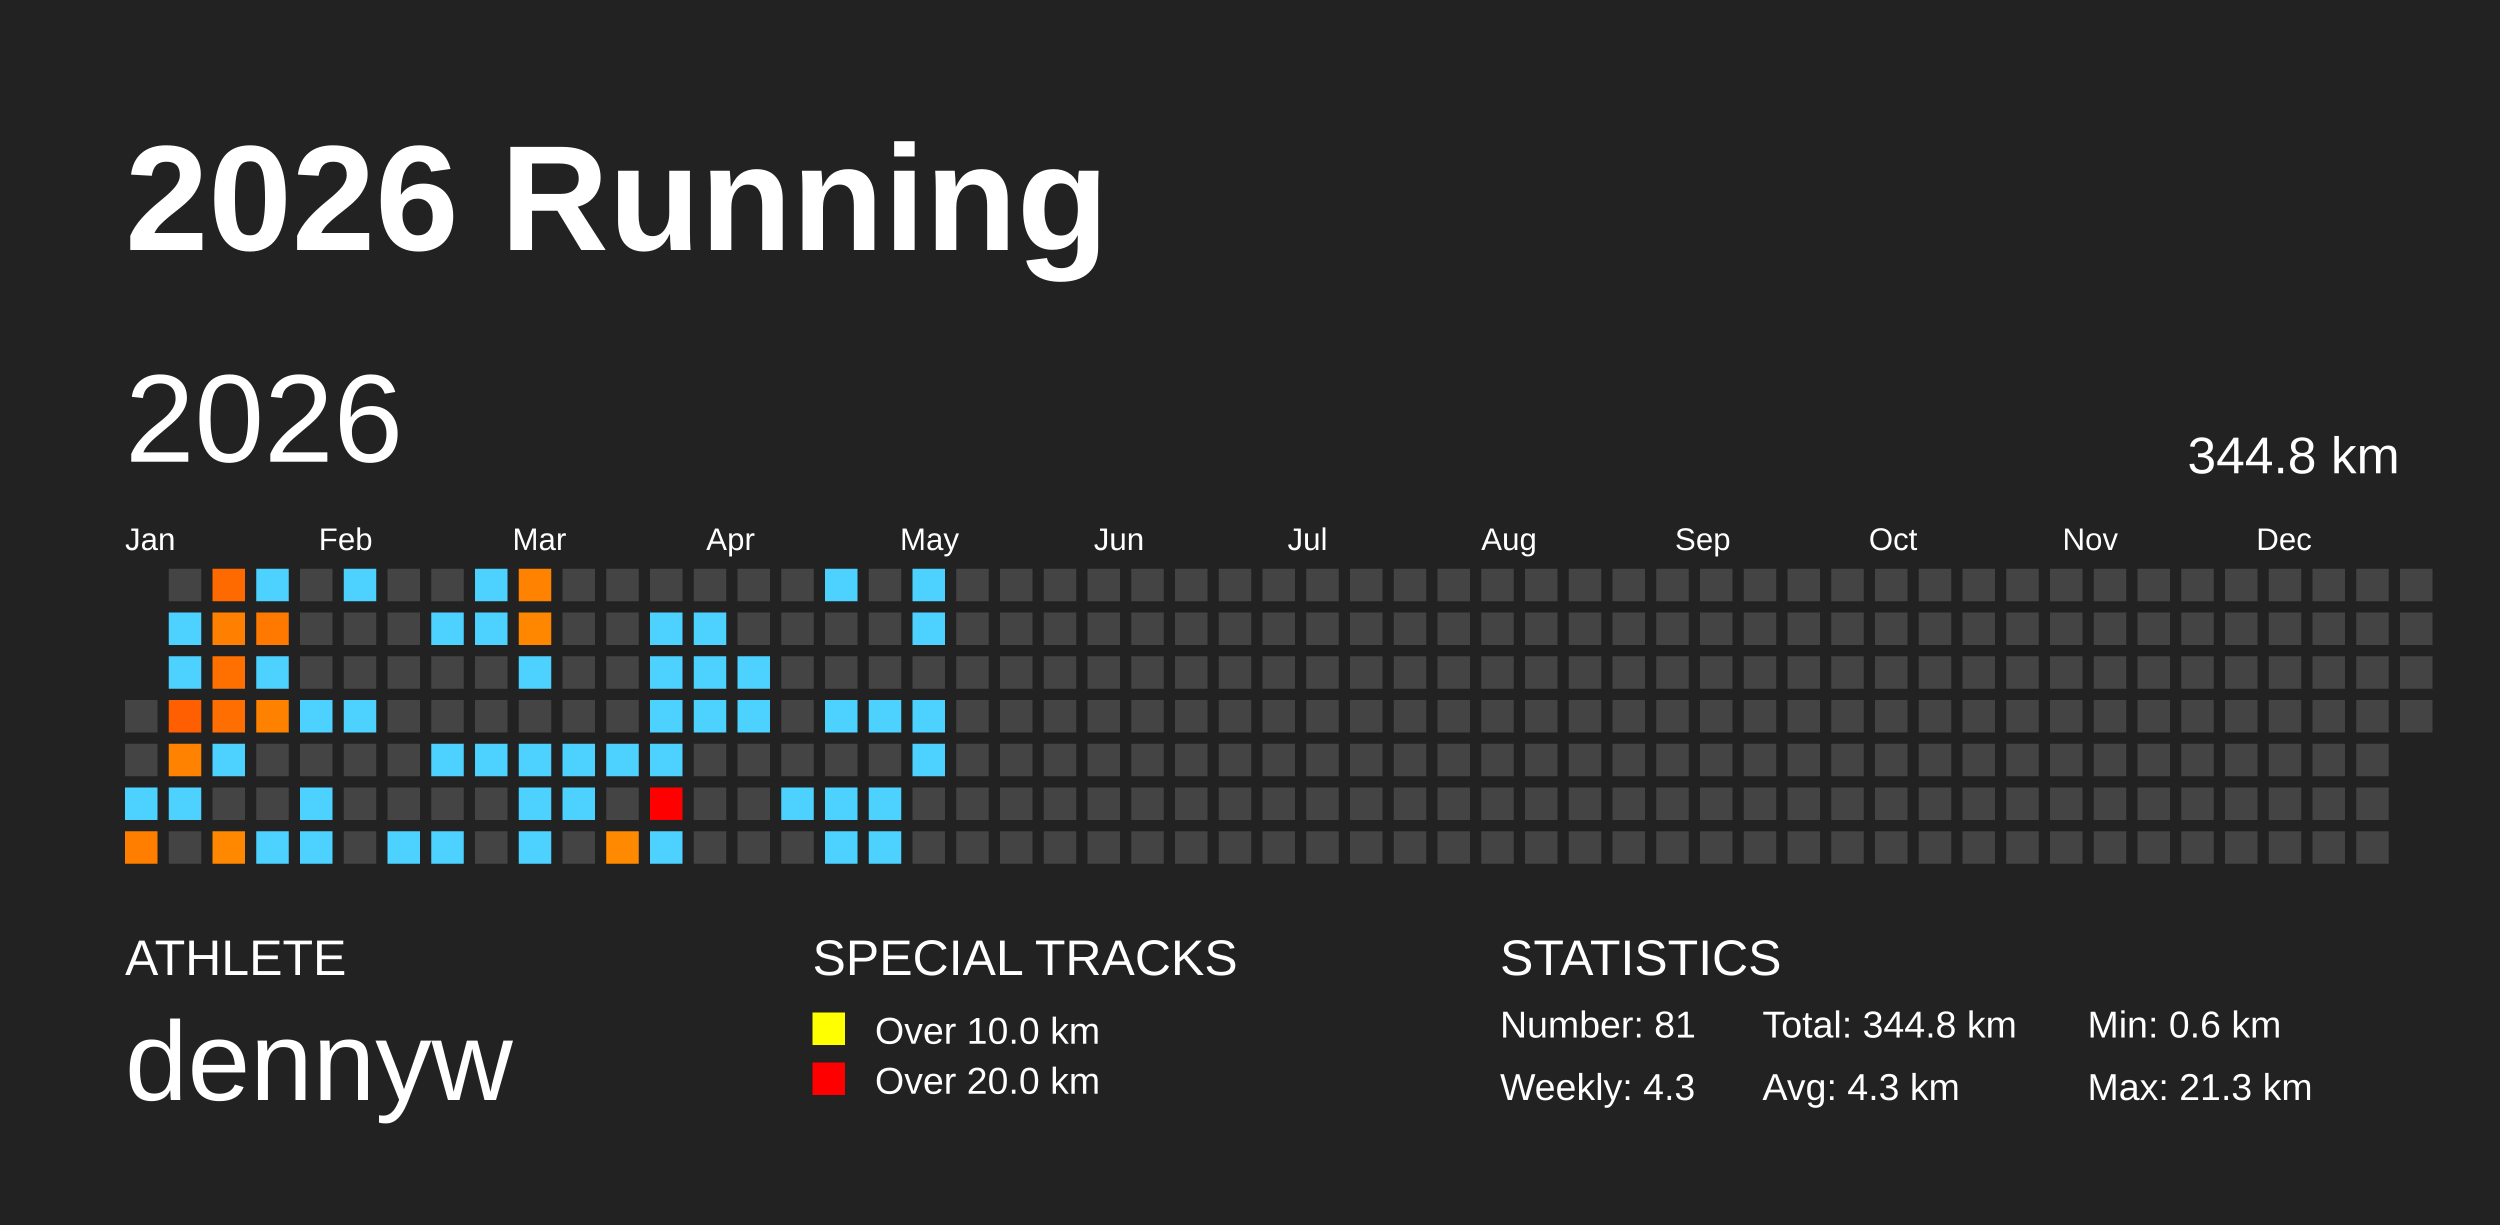
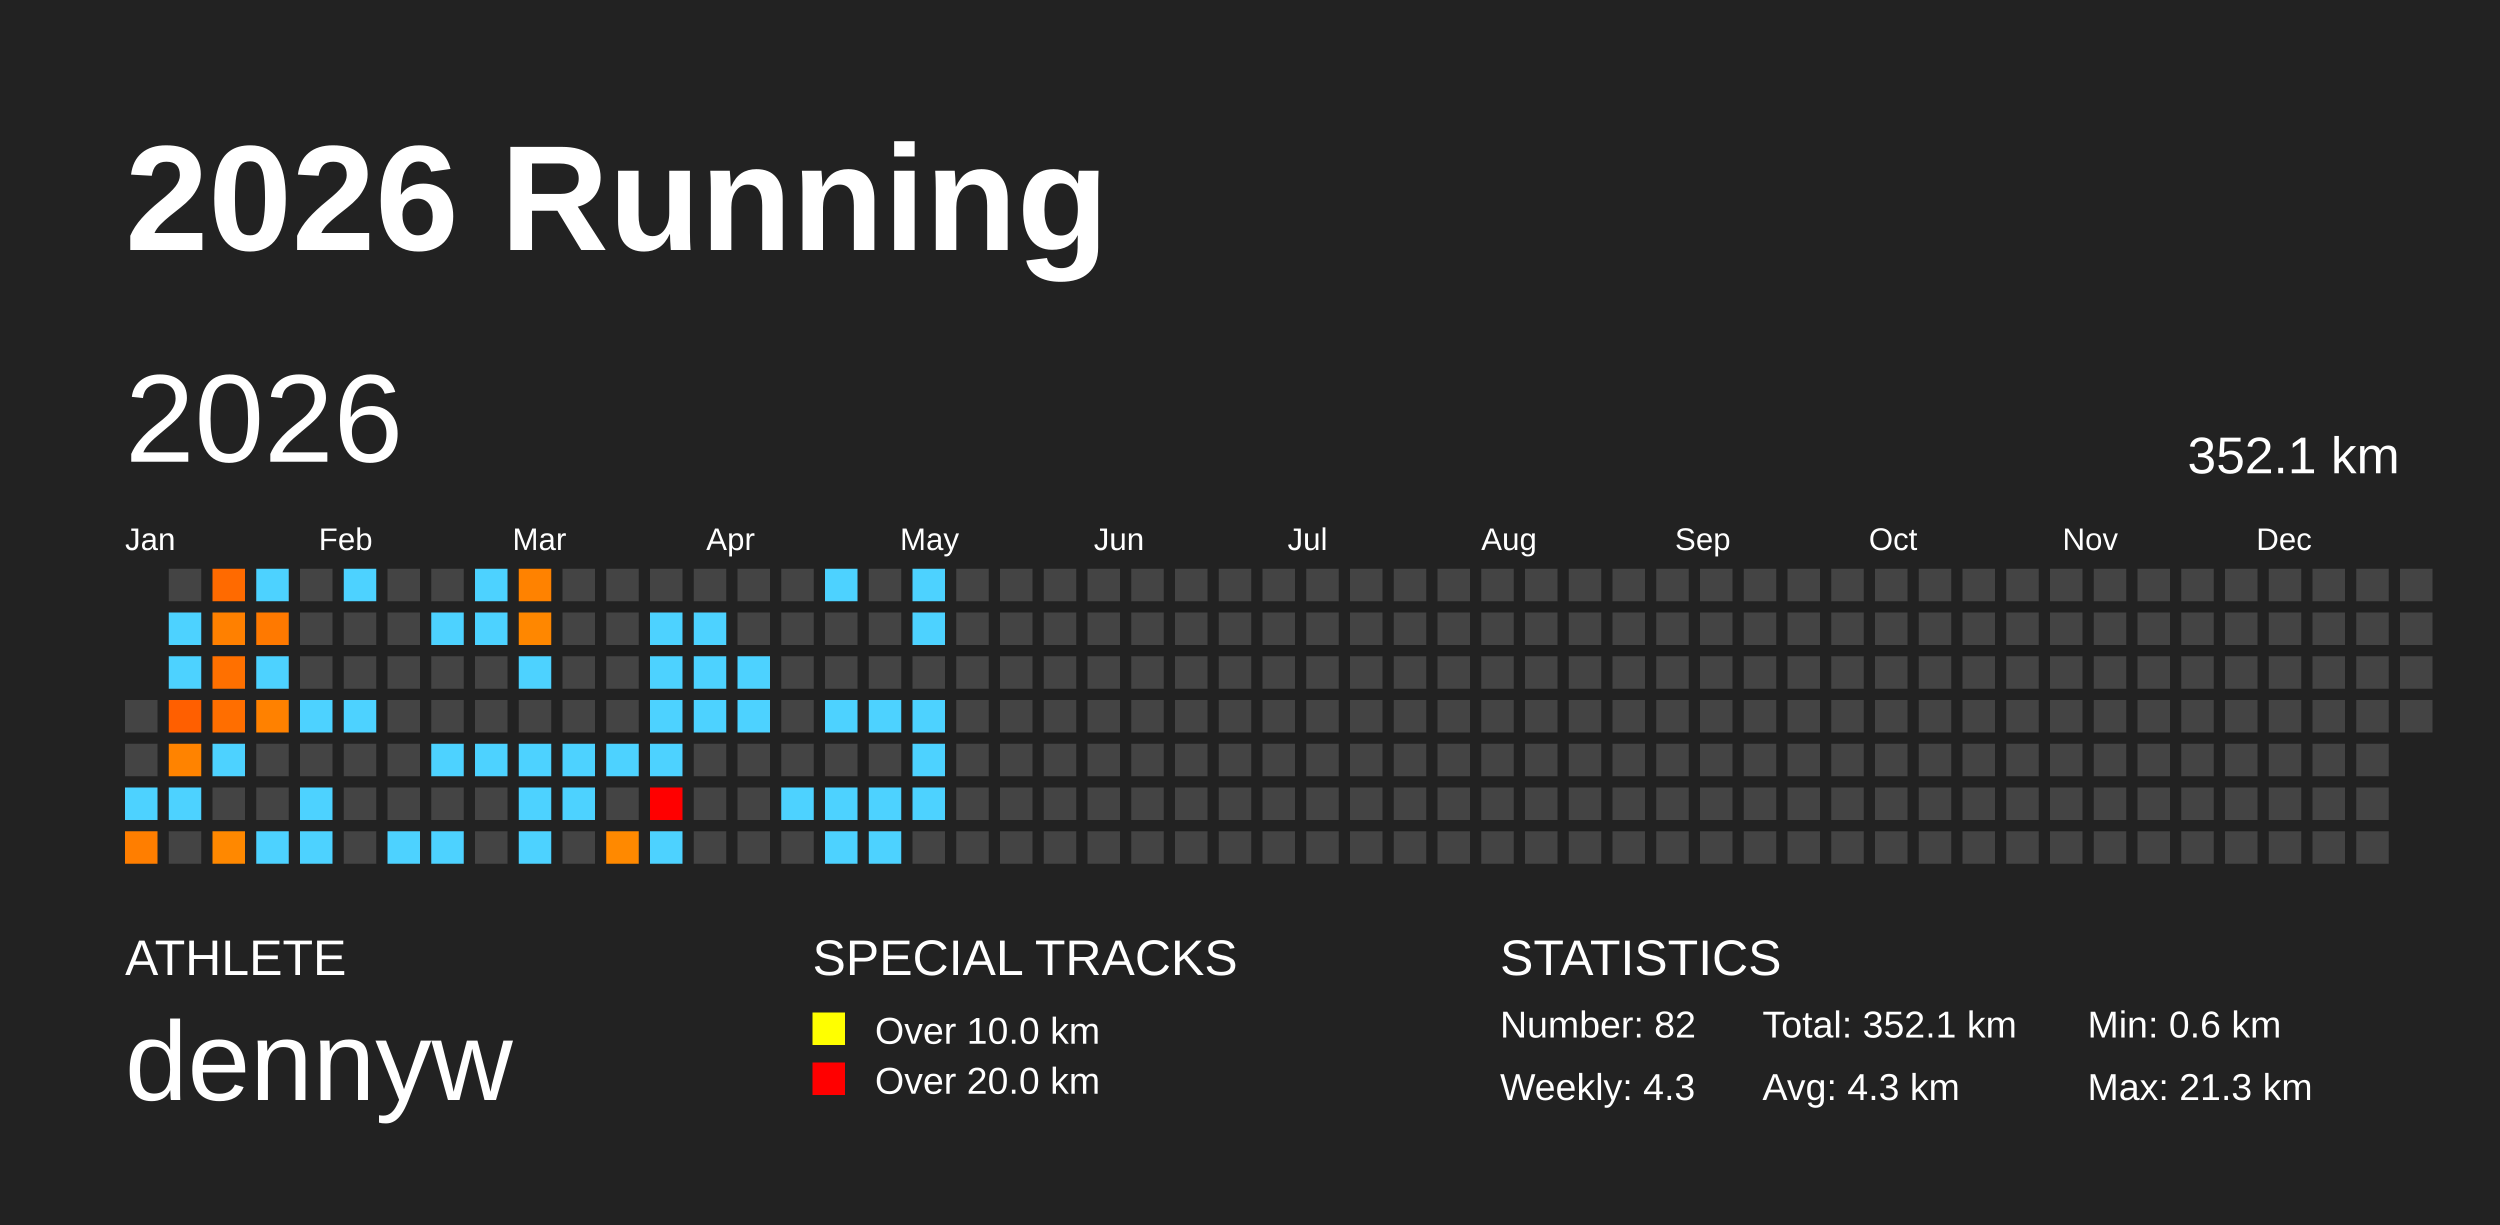
<svg xmlns="http://www.w3.org/2000/svg" baseProfile="full" height="98mm" version="1.1" viewBox="0,0,200,98" width="200mm">
  <defs />
  <rect fill="#222222" height="98" width="200" x="0" y="0" />
  <text fill="#FFFFFF" style="font-size:12px; font-family:Arial; font-weight:bold;" x="10" y="20">2026 Running</text>
  <text fill="#FFFFFF" style="font-size:4px; font-family:Arial" x="10" y="78">ATHLETE</text>
  <text fill="#FFFFFF" style="font-size:9px; font-family:Arial" x="10" y="88">dennyw</text>
  <text fill="#FFFFFF" style="font-size:4px; font-family:Arial" x="65" y="78">SPECIAL TRACKS</text>
  <rect fill="yellow" height="2.6" width="2.6" x="65" y="81" />
  <text fill="#FFFFFF" style="font-size:3px; font-family:Arial" x="70" y="83.5">Over 10.0 km</text>
  <rect fill="red" height="2.6" width="2.6" x="65" y="85" />
  <text fill="#FFFFFF" style="font-size:3px; font-family:Arial" x="70" y="87.5">Over 20.0 km</text>
  <text fill="#FFFFFF" style="font-size:4px; font-family:Arial" x="120" y="78">STATISTICS</text>
-   <text fill="#FFFFFF" style="font-size:3px; font-family:Arial" x="120" y="83">Number: 81</text>
+   <text fill="#FFFFFF" style="font-size:3px; font-family:Arial" x="120" y="83">Number: 82</text>
  <text fill="#FFFFFF" style="font-size:3px; font-family:Arial" x="120" y="88">Weekly: 4.3</text>
-   <text fill="#FFFFFF" style="font-size:3px; font-family:Arial" x="141" y="83">Total: 344.8 km</text>
+   <text fill="#FFFFFF" style="font-size:3px; font-family:Arial" x="141" y="83">Total: 352.1 km</text>
  <text fill="#FFFFFF" style="font-size:3px; font-family:Arial" x="141" y="88">Avg: 4.3 km</text>
  <text fill="#FFFFFF" style="font-size:3px; font-family:Arial" x="167" y="83">Min: 0.6 km</text>
  <text fill="#FFFFFF" style="font-size:3px; font-family:Arial" x="167" y="88">Max: 21.3 km</text>
  <text dominant-baseline="hanging" fill="#FFFFFF" style="font-size:10.0px; font-family:Arial;" x="10" y="30">2026</text>
-   <text dominant-baseline="hanging" fill="#FFFFFF" style="font-size:4.125px; font-family:Arial;" x="175" y="35">344.8 km</text>
+   <text dominant-baseline="hanging" fill="#FFFFFF" style="font-size:4.125px; font-family:Arial;" x="175" y="35">352.1 km</text>
  <text fill="#FFFFFF" style="font-size:2.5px; font-family:Arial" x="10.0" y="44">Jan</text>
  <text fill="#FFFFFF" style="font-size:2.5px; font-family:Arial" x="25.5" y="44">Feb</text>
  <text fill="#FFFFFF" style="font-size:2.5px; font-family:Arial" x="41.0" y="44">Mar</text>
  <text fill="#FFFFFF" style="font-size:2.5px; font-family:Arial" x="56.5" y="44">Apr</text>
  <text fill="#FFFFFF" style="font-size:2.5px; font-family:Arial" x="72.0" y="44">May</text>
  <text fill="#FFFFFF" style="font-size:2.5px; font-family:Arial" x="87.5" y="44">Jun</text>
  <text fill="#FFFFFF" style="font-size:2.5px; font-family:Arial" x="103.0" y="44">Jul</text>
  <text fill="#FFFFFF" style="font-size:2.5px; font-family:Arial" x="118.5" y="44">Aug</text>
  <text fill="#FFFFFF" style="font-size:2.5px; font-family:Arial" x="134.0" y="44">Sep</text>
  <text fill="#FFFFFF" style="font-size:2.5px; font-family:Arial" x="149.5" y="44">Oct</text>
  <text fill="#FFFFFF" style="font-size:2.5px; font-family:Arial" x="165.0" y="44">Nov</text>
  <text fill="#FFFFFF" style="font-size:2.5px; font-family:Arial" x="180.5" y="44">Dec</text>
  <rect fill="#444444" height="2.6" width="2.6" x="10.0" y="56.0" />
  <rect fill="#444444" height="2.6" width="2.6" x="10.0" y="59.5" />
  <rect fill="#4dd2ff" height="2.6" width="2.6" x="10.0" y="63.0" />
  <rect fill="#ff7e00" height="2.6" width="2.6" x="10.0" y="66.5" />
  <rect fill="#444444" height="2.6" width="2.6" x="13.5" y="45.5" />
  <rect fill="#4dd2ff" height="2.6" width="2.6" x="13.5" y="49.0" />
  <rect fill="#4dd2ff" height="2.6" width="2.6" x="13.5" y="52.5" />
  <rect fill="#ff5f00" height="2.6" width="2.6" x="13.5" y="56.0" />
  <rect fill="#ff8300" height="2.6" width="2.6" x="13.5" y="59.5" />
  <rect fill="#4dd2ff" height="2.6" width="2.6" x="13.5" y="63.0" />
  <rect fill="#444444" height="2.6" width="2.6" x="13.5" y="66.5" />
  <rect fill="#ff6a00" height="2.6" width="2.6" x="17.0" y="45.5" />
  <rect fill="#ff8000" height="2.6" width="2.6" x="17.0" y="49.0" />
  <rect fill="#ff7000" height="2.6" width="2.6" x="17.0" y="52.5" />
  <rect fill="#ff6e00" height="2.6" width="2.6" x="17.0" y="56.0" />
  <rect fill="#4dd2ff" height="2.6" width="2.6" x="17.0" y="59.5" />
  <rect fill="#444444" height="2.6" width="2.6" x="17.0" y="63.0" />
  <rect fill="#ff8800" height="2.6" width="2.6" x="17.0" y="66.5" />
  <rect fill="#4dd2ff" height="2.6" width="2.6" x="20.5" y="45.5" />
  <rect fill="#ff7900" height="2.6" width="2.6" x="20.5" y="49.0" />
  <rect fill="#4dd2ff" height="2.6" width="2.6" x="20.5" y="52.5" />
  <rect fill="#ff8100" height="2.6" width="2.6" x="20.5" y="56.0" />
  <rect fill="#444444" height="2.6" width="2.6" x="20.5" y="59.5" />
  <rect fill="#444444" height="2.6" width="2.6" x="20.5" y="63.0" />
  <rect fill="#4dd2ff" height="2.6" width="2.6" x="20.5" y="66.5" />
  <rect fill="#444444" height="2.6" width="2.6" x="24.0" y="45.5" />
  <rect fill="#444444" height="2.6" width="2.6" x="24.0" y="49.0" />
  <rect fill="#444444" height="2.6" width="2.6" x="24.0" y="52.5" />
  <rect fill="#4dd2ff" height="2.6" width="2.6" x="24.0" y="56.0" />
  <rect fill="#444444" height="2.6" width="2.6" x="24.0" y="59.5" />
  <rect fill="#4dd2ff" height="2.6" width="2.6" x="24.0" y="63.0" />
  <rect fill="#4dd2ff" height="2.6" width="2.6" x="24.0" y="66.5" />
  <rect fill="#4dd2ff" height="2.6" width="2.6" x="27.5" y="45.5" />
  <rect fill="#444444" height="2.6" width="2.6" x="27.5" y="49.0" />
  <rect fill="#444444" height="2.6" width="2.6" x="27.5" y="52.5" />
  <rect fill="#4dd2ff" height="2.6" width="2.6" x="27.5" y="56.0" />
  <rect fill="#444444" height="2.6" width="2.6" x="27.5" y="59.5" />
  <rect fill="#444444" height="2.6" width="2.6" x="27.5" y="63.0" />
  <rect fill="#444444" height="2.6" width="2.6" x="27.5" y="66.5" />
  <rect fill="#444444" height="2.6" width="2.6" x="31.0" y="45.5" />
  <rect fill="#444444" height="2.6" width="2.6" x="31.0" y="49.0" />
  <rect fill="#444444" height="2.6" width="2.6" x="31.0" y="52.5" />
  <rect fill="#444444" height="2.6" width="2.6" x="31.0" y="56.0" />
  <rect fill="#444444" height="2.6" width="2.6" x="31.0" y="59.5" />
  <rect fill="#444444" height="2.6" width="2.6" x="31.0" y="63.0" />
  <rect fill="#4dd2ff" height="2.6" width="2.6" x="31.0" y="66.5" />
  <rect fill="#444444" height="2.6" width="2.6" x="34.5" y="45.5" />
  <rect fill="#4dd2ff" height="2.6" width="2.6" x="34.5" y="49.0" />
  <rect fill="#444444" height="2.6" width="2.6" x="34.5" y="52.5" />
  <rect fill="#444444" height="2.6" width="2.6" x="34.5" y="56.0" />
  <rect fill="#4dd2ff" height="2.6" width="2.6" x="34.5" y="59.5" />
  <rect fill="#444444" height="2.6" width="2.6" x="34.5" y="63.0" />
  <rect fill="#4dd2ff" height="2.6" width="2.6" x="34.5" y="66.5" />
  <rect fill="#4dd2ff" height="2.6" width="2.6" x="38.0" y="45.5" />
  <rect fill="#4dd2ff" height="2.6" width="2.6" x="38.0" y="49.0" />
  <rect fill="#444444" height="2.6" width="2.6" x="38.0" y="52.5" />
  <rect fill="#444444" height="2.6" width="2.6" x="38.0" y="56.0" />
  <rect fill="#4dd2ff" height="2.6" width="2.6" x="38.0" y="59.5" />
  <rect fill="#444444" height="2.6" width="2.6" x="38.0" y="63.0" />
  <rect fill="#444444" height="2.6" width="2.6" x="38.0" y="66.5" />
  <rect fill="#ff8200" height="2.6" width="2.6" x="41.5" y="45.5" />
  <rect fill="#ff8700" height="2.6" width="2.6" x="41.5" y="49.0" />
  <rect fill="#4dd2ff" height="2.6" width="2.6" x="41.5" y="52.5" />
  <rect fill="#444444" height="2.6" width="2.6" x="41.5" y="56.0" />
  <rect fill="#4dd2ff" height="2.6" width="2.6" x="41.5" y="59.5" />
  <rect fill="#4dd2ff" height="2.6" width="2.6" x="41.5" y="63.0" />
  <rect fill="#4dd2ff" height="2.6" width="2.6" x="41.5" y="66.5" />
  <rect fill="#444444" height="2.6" width="2.6" x="45.0" y="45.5" />
  <rect fill="#444444" height="2.6" width="2.6" x="45.0" y="49.0" />
  <rect fill="#444444" height="2.6" width="2.6" x="45.0" y="52.5" />
  <rect fill="#444444" height="2.6" width="2.6" x="45.0" y="56.0" />
  <rect fill="#4dd2ff" height="2.6" width="2.6" x="45.0" y="59.5" />
  <rect fill="#4dd2ff" height="2.6" width="2.6" x="45.0" y="63.0" />
  <rect fill="#444444" height="2.6" width="2.6" x="45.0" y="66.5" />
  <rect fill="#444444" height="2.6" width="2.6" x="48.5" y="45.5" />
  <rect fill="#444444" height="2.6" width="2.6" x="48.5" y="49.0" />
  <rect fill="#444444" height="2.6" width="2.6" x="48.5" y="52.5" />
  <rect fill="#444444" height="2.6" width="2.6" x="48.5" y="56.0" />
  <rect fill="#4dd2ff" height="2.6" width="2.6" x="48.5" y="59.5" />
  <rect fill="#444444" height="2.6" width="2.6" x="48.5" y="63.0" />
  <rect fill="#ff8900" height="2.6" width="2.6" x="48.5" y="66.5" />
  <rect fill="#444444" height="2.6" width="2.6" x="52.0" y="45.5" />
  <rect fill="#4dd2ff" height="2.6" width="2.6" x="52.0" y="49.0" />
  <rect fill="#4dd2ff" height="2.6" width="2.6" x="52.0" y="52.5" />
  <rect fill="#4dd2ff" height="2.6" width="2.6" x="52.0" y="56.0" />
  <rect fill="#4dd2ff" height="2.6" width="2.6" x="52.0" y="59.5" />
  <rect fill="red" height="2.6" width="2.6" x="52.0" y="63.0" />
  <rect fill="#4dd2ff" height="2.6" width="2.6" x="52.0" y="66.5" />
  <rect fill="#444444" height="2.6" width="2.6" x="55.5" y="45.5" />
  <rect fill="#4dd2ff" height="2.6" width="2.6" x="55.5" y="49.0" />
  <rect fill="#4dd2ff" height="2.6" width="2.6" x="55.5" y="52.5" />
  <rect fill="#4dd2ff" height="2.6" width="2.6" x="55.5" y="56.0" />
  <rect fill="#444444" height="2.6" width="2.6" x="55.5" y="59.5" />
  <rect fill="#444444" height="2.6" width="2.6" x="55.5" y="63.0" />
  <rect fill="#444444" height="2.6" width="2.6" x="55.5" y="66.5" />
  <rect fill="#444444" height="2.6" width="2.6" x="59.0" y="45.5" />
  <rect fill="#444444" height="2.6" width="2.6" x="59.0" y="49.0" />
  <rect fill="#4dd2ff" height="2.6" width="2.6" x="59.0" y="52.5" />
  <rect fill="#4dd2ff" height="2.6" width="2.6" x="59.0" y="56.0" />
  <rect fill="#444444" height="2.6" width="2.6" x="59.0" y="59.5" />
  <rect fill="#444444" height="2.6" width="2.6" x="59.0" y="63.0" />
  <rect fill="#444444" height="2.6" width="2.6" x="59.0" y="66.5" />
  <rect fill="#444444" height="2.6" width="2.6" x="62.5" y="45.5" />
  <rect fill="#444444" height="2.6" width="2.6" x="62.5" y="49.0" />
  <rect fill="#444444" height="2.6" width="2.6" x="62.5" y="52.5" />
  <rect fill="#444444" height="2.6" width="2.6" x="62.5" y="56.0" />
  <rect fill="#444444" height="2.6" width="2.6" x="62.5" y="59.5" />
  <rect fill="#4dd2ff" height="2.6" width="2.6" x="62.5" y="63.0" />
  <rect fill="#444444" height="2.6" width="2.6" x="62.5" y="66.5" />
  <rect fill="#4dd2ff" height="2.6" width="2.6" x="66.0" y="45.5" />
  <rect fill="#444444" height="2.6" width="2.6" x="66.0" y="49.0" />
  <rect fill="#444444" height="2.6" width="2.6" x="66.0" y="52.5" />
  <rect fill="#4dd2ff" height="2.6" width="2.6" x="66.0" y="56.0" />
  <rect fill="#444444" height="2.6" width="2.6" x="66.0" y="59.5" />
  <rect fill="#4dd2ff" height="2.6" width="2.6" x="66.0" y="63.0" />
  <rect fill="#4dd2ff" height="2.6" width="2.6" x="66.0" y="66.5" />
  <rect fill="#444444" height="2.6" width="2.6" x="69.5" y="45.5" />
  <rect fill="#444444" height="2.6" width="2.6" x="69.5" y="49.0" />
  <rect fill="#444444" height="2.6" width="2.6" x="69.5" y="52.5" />
  <rect fill="#4dd2ff" height="2.6" width="2.6" x="69.5" y="56.0" />
  <rect fill="#444444" height="2.6" width="2.6" x="69.5" y="59.5" />
  <rect fill="#4dd2ff" height="2.6" width="2.6" x="69.5" y="63.0" />
  <rect fill="#4dd2ff" height="2.6" width="2.6" x="69.5" y="66.5" />
  <rect fill="#4dd2ff" height="2.6" width="2.6" x="73.0" y="45.5" />
  <rect fill="#4dd2ff" height="2.6" width="2.6" x="73.0" y="49.0" />
  <rect fill="#444444" height="2.6" width="2.6" x="73.0" y="52.5" />
  <rect fill="#4dd2ff" height="2.6" width="2.6" x="73.0" y="56.0" />
  <rect fill="#4dd2ff" height="2.6" width="2.6" x="73.0" y="59.5" />
-   <rect fill="#444444" height="2.6" width="2.6" x="73.0" y="63.0" />
+   <rect fill="#4dd2ff" height="2.6" width="2.6" x="73.0" y="63.0" />
  <rect fill="#444444" height="2.6" width="2.6" x="73.0" y="66.5" />
  <rect fill="#444444" height="2.6" width="2.6" x="76.5" y="45.5" />
  <rect fill="#444444" height="2.6" width="2.6" x="76.5" y="49.0" />
  <rect fill="#444444" height="2.6" width="2.6" x="76.5" y="52.5" />
  <rect fill="#444444" height="2.6" width="2.6" x="76.5" y="56.0" />
  <rect fill="#444444" height="2.6" width="2.6" x="76.5" y="59.5" />
  <rect fill="#444444" height="2.6" width="2.6" x="76.5" y="63.0" />
  <rect fill="#444444" height="2.6" width="2.6" x="76.5" y="66.5" />
  <rect fill="#444444" height="2.6" width="2.6" x="80.0" y="45.5" />
  <rect fill="#444444" height="2.6" width="2.6" x="80.0" y="49.0" />
  <rect fill="#444444" height="2.6" width="2.6" x="80.0" y="52.5" />
  <rect fill="#444444" height="2.6" width="2.6" x="80.0" y="56.0" />
  <rect fill="#444444" height="2.6" width="2.6" x="80.0" y="59.5" />
  <rect fill="#444444" height="2.6" width="2.6" x="80.0" y="63.0" />
  <rect fill="#444444" height="2.6" width="2.6" x="80.0" y="66.5" />
  <rect fill="#444444" height="2.6" width="2.6" x="83.5" y="45.5" />
  <rect fill="#444444" height="2.6" width="2.6" x="83.5" y="49.0" />
  <rect fill="#444444" height="2.6" width="2.6" x="83.5" y="52.5" />
  <rect fill="#444444" height="2.6" width="2.6" x="83.5" y="56.0" />
  <rect fill="#444444" height="2.6" width="2.6" x="83.5" y="59.5" />
  <rect fill="#444444" height="2.6" width="2.6" x="83.5" y="63.0" />
  <rect fill="#444444" height="2.6" width="2.6" x="83.5" y="66.5" />
  <rect fill="#444444" height="2.6" width="2.6" x="87.0" y="45.5" />
  <rect fill="#444444" height="2.6" width="2.6" x="87.0" y="49.0" />
  <rect fill="#444444" height="2.6" width="2.6" x="87.0" y="52.5" />
  <rect fill="#444444" height="2.6" width="2.6" x="87.0" y="56.0" />
  <rect fill="#444444" height="2.6" width="2.6" x="87.0" y="59.5" />
  <rect fill="#444444" height="2.6" width="2.6" x="87.0" y="63.0" />
  <rect fill="#444444" height="2.6" width="2.6" x="87.0" y="66.5" />
  <rect fill="#444444" height="2.6" width="2.6" x="90.5" y="45.5" />
  <rect fill="#444444" height="2.6" width="2.6" x="90.5" y="49.0" />
  <rect fill="#444444" height="2.6" width="2.6" x="90.5" y="52.5" />
  <rect fill="#444444" height="2.6" width="2.6" x="90.5" y="56.0" />
  <rect fill="#444444" height="2.6" width="2.6" x="90.5" y="59.5" />
  <rect fill="#444444" height="2.6" width="2.6" x="90.5" y="63.0" />
  <rect fill="#444444" height="2.6" width="2.6" x="90.5" y="66.5" />
  <rect fill="#444444" height="2.6" width="2.6" x="94.0" y="45.5" />
  <rect fill="#444444" height="2.6" width="2.6" x="94.0" y="49.0" />
  <rect fill="#444444" height="2.6" width="2.6" x="94.0" y="52.5" />
  <rect fill="#444444" height="2.6" width="2.6" x="94.0" y="56.0" />
  <rect fill="#444444" height="2.6" width="2.6" x="94.0" y="59.5" />
  <rect fill="#444444" height="2.6" width="2.6" x="94.0" y="63.0" />
  <rect fill="#444444" height="2.6" width="2.6" x="94.0" y="66.5" />
  <rect fill="#444444" height="2.6" width="2.6" x="97.5" y="45.5" />
  <rect fill="#444444" height="2.6" width="2.6" x="97.5" y="49.0" />
  <rect fill="#444444" height="2.6" width="2.6" x="97.5" y="52.5" />
  <rect fill="#444444" height="2.6" width="2.6" x="97.5" y="56.0" />
  <rect fill="#444444" height="2.6" width="2.6" x="97.5" y="59.5" />
  <rect fill="#444444" height="2.6" width="2.6" x="97.5" y="63.0" />
  <rect fill="#444444" height="2.6" width="2.6" x="97.5" y="66.5" />
  <rect fill="#444444" height="2.6" width="2.6" x="101.0" y="45.5" />
  <rect fill="#444444" height="2.6" width="2.6" x="101.0" y="49.0" />
  <rect fill="#444444" height="2.6" width="2.6" x="101.0" y="52.5" />
  <rect fill="#444444" height="2.6" width="2.6" x="101.0" y="56.0" />
  <rect fill="#444444" height="2.6" width="2.6" x="101.0" y="59.5" />
  <rect fill="#444444" height="2.6" width="2.6" x="101.0" y="63.0" />
  <rect fill="#444444" height="2.6" width="2.6" x="101.0" y="66.5" />
  <rect fill="#444444" height="2.6" width="2.6" x="104.5" y="45.5" />
  <rect fill="#444444" height="2.6" width="2.6" x="104.5" y="49.0" />
  <rect fill="#444444" height="2.6" width="2.6" x="104.5" y="52.5" />
  <rect fill="#444444" height="2.6" width="2.6" x="104.5" y="56.0" />
  <rect fill="#444444" height="2.6" width="2.6" x="104.5" y="59.5" />
  <rect fill="#444444" height="2.6" width="2.6" x="104.5" y="63.0" />
  <rect fill="#444444" height="2.6" width="2.6" x="104.5" y="66.5" />
  <rect fill="#444444" height="2.6" width="2.6" x="108.0" y="45.5" />
  <rect fill="#444444" height="2.6" width="2.6" x="108.0" y="49.0" />
  <rect fill="#444444" height="2.6" width="2.6" x="108.0" y="52.5" />
  <rect fill="#444444" height="2.6" width="2.6" x="108.0" y="56.0" />
  <rect fill="#444444" height="2.6" width="2.6" x="108.0" y="59.5" />
  <rect fill="#444444" height="2.6" width="2.6" x="108.0" y="63.0" />
  <rect fill="#444444" height="2.6" width="2.6" x="108.0" y="66.5" />
  <rect fill="#444444" height="2.6" width="2.6" x="111.5" y="45.5" />
  <rect fill="#444444" height="2.6" width="2.6" x="111.5" y="49.0" />
  <rect fill="#444444" height="2.6" width="2.6" x="111.5" y="52.5" />
  <rect fill="#444444" height="2.6" width="2.6" x="111.5" y="56.0" />
  <rect fill="#444444" height="2.6" width="2.6" x="111.5" y="59.5" />
  <rect fill="#444444" height="2.6" width="2.6" x="111.5" y="63.0" />
  <rect fill="#444444" height="2.6" width="2.6" x="111.5" y="66.5" />
  <rect fill="#444444" height="2.6" width="2.6" x="115.0" y="45.5" />
  <rect fill="#444444" height="2.6" width="2.6" x="115.0" y="49.0" />
  <rect fill="#444444" height="2.6" width="2.6" x="115.0" y="52.5" />
  <rect fill="#444444" height="2.6" width="2.6" x="115.0" y="56.0" />
  <rect fill="#444444" height="2.6" width="2.6" x="115.0" y="59.5" />
  <rect fill="#444444" height="2.6" width="2.6" x="115.0" y="63.0" />
  <rect fill="#444444" height="2.6" width="2.6" x="115.0" y="66.5" />
  <rect fill="#444444" height="2.6" width="2.6" x="118.5" y="45.5" />
  <rect fill="#444444" height="2.6" width="2.6" x="118.5" y="49.0" />
  <rect fill="#444444" height="2.6" width="2.6" x="118.5" y="52.5" />
  <rect fill="#444444" height="2.6" width="2.6" x="118.5" y="56.0" />
  <rect fill="#444444" height="2.6" width="2.6" x="118.5" y="59.5" />
  <rect fill="#444444" height="2.6" width="2.6" x="118.5" y="63.0" />
  <rect fill="#444444" height="2.6" width="2.6" x="118.5" y="66.5" />
  <rect fill="#444444" height="2.6" width="2.6" x="122.0" y="45.5" />
  <rect fill="#444444" height="2.6" width="2.6" x="122.0" y="49.0" />
  <rect fill="#444444" height="2.6" width="2.6" x="122.0" y="52.5" />
  <rect fill="#444444" height="2.6" width="2.6" x="122.0" y="56.0" />
  <rect fill="#444444" height="2.6" width="2.6" x="122.0" y="59.5" />
  <rect fill="#444444" height="2.6" width="2.6" x="122.0" y="63.0" />
  <rect fill="#444444" height="2.6" width="2.6" x="122.0" y="66.5" />
  <rect fill="#444444" height="2.6" width="2.6" x="125.5" y="45.5" />
  <rect fill="#444444" height="2.6" width="2.6" x="125.5" y="49.0" />
  <rect fill="#444444" height="2.6" width="2.6" x="125.5" y="52.5" />
  <rect fill="#444444" height="2.6" width="2.6" x="125.5" y="56.0" />
  <rect fill="#444444" height="2.6" width="2.6" x="125.5" y="59.5" />
  <rect fill="#444444" height="2.6" width="2.6" x="125.5" y="63.0" />
  <rect fill="#444444" height="2.6" width="2.6" x="125.5" y="66.5" />
  <rect fill="#444444" height="2.6" width="2.6" x="129.0" y="45.5" />
  <rect fill="#444444" height="2.6" width="2.6" x="129.0" y="49.0" />
  <rect fill="#444444" height="2.6" width="2.6" x="129.0" y="52.5" />
  <rect fill="#444444" height="2.6" width="2.6" x="129.0" y="56.0" />
  <rect fill="#444444" height="2.6" width="2.6" x="129.0" y="59.5" />
  <rect fill="#444444" height="2.6" width="2.6" x="129.0" y="63.0" />
  <rect fill="#444444" height="2.6" width="2.6" x="129.0" y="66.5" />
  <rect fill="#444444" height="2.6" width="2.6" x="132.5" y="45.5" />
  <rect fill="#444444" height="2.6" width="2.6" x="132.5" y="49.0" />
  <rect fill="#444444" height="2.6" width="2.6" x="132.5" y="52.5" />
  <rect fill="#444444" height="2.6" width="2.6" x="132.5" y="56.0" />
  <rect fill="#444444" height="2.6" width="2.6" x="132.5" y="59.5" />
  <rect fill="#444444" height="2.6" width="2.6" x="132.5" y="63.0" />
  <rect fill="#444444" height="2.6" width="2.6" x="132.5" y="66.5" />
  <rect fill="#444444" height="2.6" width="2.6" x="136.0" y="45.5" />
  <rect fill="#444444" height="2.6" width="2.6" x="136.0" y="49.0" />
  <rect fill="#444444" height="2.6" width="2.6" x="136.0" y="52.5" />
  <rect fill="#444444" height="2.6" width="2.6" x="136.0" y="56.0" />
  <rect fill="#444444" height="2.6" width="2.6" x="136.0" y="59.5" />
  <rect fill="#444444" height="2.6" width="2.6" x="136.0" y="63.0" />
  <rect fill="#444444" height="2.6" width="2.6" x="136.0" y="66.5" />
  <rect fill="#444444" height="2.6" width="2.6" x="139.5" y="45.5" />
  <rect fill="#444444" height="2.6" width="2.6" x="139.5" y="49.0" />
  <rect fill="#444444" height="2.6" width="2.6" x="139.5" y="52.5" />
  <rect fill="#444444" height="2.6" width="2.6" x="139.5" y="56.0" />
  <rect fill="#444444" height="2.6" width="2.6" x="139.5" y="59.5" />
  <rect fill="#444444" height="2.6" width="2.6" x="139.5" y="63.0" />
  <rect fill="#444444" height="2.6" width="2.6" x="139.5" y="66.5" />
  <rect fill="#444444" height="2.6" width="2.6" x="143.0" y="45.5" />
  <rect fill="#444444" height="2.6" width="2.6" x="143.0" y="49.0" />
  <rect fill="#444444" height="2.6" width="2.6" x="143.0" y="52.5" />
  <rect fill="#444444" height="2.6" width="2.6" x="143.0" y="56.0" />
  <rect fill="#444444" height="2.6" width="2.6" x="143.0" y="59.5" />
  <rect fill="#444444" height="2.6" width="2.6" x="143.0" y="63.0" />
  <rect fill="#444444" height="2.6" width="2.6" x="143.0" y="66.5" />
  <rect fill="#444444" height="2.6" width="2.6" x="146.5" y="45.5" />
  <rect fill="#444444" height="2.6" width="2.6" x="146.5" y="49.0" />
  <rect fill="#444444" height="2.6" width="2.6" x="146.5" y="52.5" />
  <rect fill="#444444" height="2.6" width="2.6" x="146.5" y="56.0" />
  <rect fill="#444444" height="2.6" width="2.6" x="146.5" y="59.5" />
  <rect fill="#444444" height="2.6" width="2.6" x="146.5" y="63.0" />
  <rect fill="#444444" height="2.6" width="2.6" x="146.5" y="66.5" />
  <rect fill="#444444" height="2.6" width="2.6" x="150.0" y="45.5" />
  <rect fill="#444444" height="2.6" width="2.6" x="150.0" y="49.0" />
  <rect fill="#444444" height="2.6" width="2.6" x="150.0" y="52.5" />
  <rect fill="#444444" height="2.6" width="2.6" x="150.0" y="56.0" />
  <rect fill="#444444" height="2.6" width="2.6" x="150.0" y="59.5" />
  <rect fill="#444444" height="2.6" width="2.6" x="150.0" y="63.0" />
  <rect fill="#444444" height="2.6" width="2.6" x="150.0" y="66.5" />
  <rect fill="#444444" height="2.6" width="2.6" x="153.5" y="45.5" />
  <rect fill="#444444" height="2.6" width="2.6" x="153.5" y="49.0" />
  <rect fill="#444444" height="2.6" width="2.6" x="153.5" y="52.5" />
  <rect fill="#444444" height="2.6" width="2.6" x="153.5" y="56.0" />
  <rect fill="#444444" height="2.6" width="2.6" x="153.5" y="59.5" />
  <rect fill="#444444" height="2.6" width="2.6" x="153.5" y="63.0" />
  <rect fill="#444444" height="2.6" width="2.6" x="153.5" y="66.5" />
  <rect fill="#444444" height="2.6" width="2.6" x="157.0" y="45.5" />
  <rect fill="#444444" height="2.6" width="2.6" x="157.0" y="49.0" />
  <rect fill="#444444" height="2.6" width="2.6" x="157.0" y="52.5" />
  <rect fill="#444444" height="2.6" width="2.6" x="157.0" y="56.0" />
  <rect fill="#444444" height="2.6" width="2.6" x="157.0" y="59.5" />
  <rect fill="#444444" height="2.6" width="2.6" x="157.0" y="63.0" />
  <rect fill="#444444" height="2.6" width="2.6" x="157.0" y="66.5" />
  <rect fill="#444444" height="2.6" width="2.6" x="160.5" y="45.5" />
  <rect fill="#444444" height="2.6" width="2.6" x="160.5" y="49.0" />
  <rect fill="#444444" height="2.6" width="2.6" x="160.5" y="52.5" />
  <rect fill="#444444" height="2.6" width="2.6" x="160.5" y="56.0" />
  <rect fill="#444444" height="2.6" width="2.6" x="160.5" y="59.5" />
  <rect fill="#444444" height="2.6" width="2.6" x="160.5" y="63.0" />
  <rect fill="#444444" height="2.6" width="2.6" x="160.5" y="66.5" />
  <rect fill="#444444" height="2.6" width="2.6" x="164.0" y="45.5" />
  <rect fill="#444444" height="2.6" width="2.6" x="164.0" y="49.0" />
  <rect fill="#444444" height="2.6" width="2.6" x="164.0" y="52.5" />
  <rect fill="#444444" height="2.6" width="2.6" x="164.0" y="56.0" />
  <rect fill="#444444" height="2.6" width="2.6" x="164.0" y="59.5" />
  <rect fill="#444444" height="2.6" width="2.6" x="164.0" y="63.0" />
  <rect fill="#444444" height="2.6" width="2.6" x="164.0" y="66.5" />
  <rect fill="#444444" height="2.6" width="2.6" x="167.5" y="45.5" />
  <rect fill="#444444" height="2.6" width="2.6" x="167.5" y="49.0" />
  <rect fill="#444444" height="2.6" width="2.6" x="167.5" y="52.5" />
  <rect fill="#444444" height="2.6" width="2.6" x="167.5" y="56.0" />
  <rect fill="#444444" height="2.6" width="2.6" x="167.5" y="59.5" />
  <rect fill="#444444" height="2.6" width="2.6" x="167.5" y="63.0" />
  <rect fill="#444444" height="2.6" width="2.6" x="167.5" y="66.5" />
  <rect fill="#444444" height="2.6" width="2.6" x="171.0" y="45.5" />
  <rect fill="#444444" height="2.6" width="2.6" x="171.0" y="49.0" />
  <rect fill="#444444" height="2.6" width="2.6" x="171.0" y="52.5" />
  <rect fill="#444444" height="2.6" width="2.6" x="171.0" y="56.0" />
  <rect fill="#444444" height="2.6" width="2.6" x="171.0" y="59.5" />
  <rect fill="#444444" height="2.6" width="2.6" x="171.0" y="63.0" />
  <rect fill="#444444" height="2.6" width="2.6" x="171.0" y="66.5" />
  <rect fill="#444444" height="2.6" width="2.6" x="174.5" y="45.5" />
  <rect fill="#444444" height="2.6" width="2.6" x="174.5" y="49.0" />
  <rect fill="#444444" height="2.6" width="2.6" x="174.5" y="52.5" />
  <rect fill="#444444" height="2.6" width="2.6" x="174.5" y="56.0" />
  <rect fill="#444444" height="2.6" width="2.6" x="174.5" y="59.5" />
  <rect fill="#444444" height="2.6" width="2.6" x="174.5" y="63.0" />
  <rect fill="#444444" height="2.6" width="2.6" x="174.5" y="66.5" />
  <rect fill="#444444" height="2.6" width="2.6" x="178.0" y="45.5" />
  <rect fill="#444444" height="2.6" width="2.6" x="178.0" y="49.0" />
  <rect fill="#444444" height="2.6" width="2.6" x="178.0" y="52.5" />
  <rect fill="#444444" height="2.6" width="2.6" x="178.0" y="56.0" />
  <rect fill="#444444" height="2.6" width="2.6" x="178.0" y="59.5" />
  <rect fill="#444444" height="2.6" width="2.6" x="178.0" y="63.0" />
  <rect fill="#444444" height="2.6" width="2.6" x="178.0" y="66.5" />
  <rect fill="#444444" height="2.6" width="2.6" x="181.5" y="45.5" />
  <rect fill="#444444" height="2.6" width="2.6" x="181.5" y="49.0" />
  <rect fill="#444444" height="2.6" width="2.6" x="181.5" y="52.5" />
  <rect fill="#444444" height="2.6" width="2.6" x="181.5" y="56.0" />
  <rect fill="#444444" height="2.6" width="2.6" x="181.5" y="59.5" />
  <rect fill="#444444" height="2.6" width="2.6" x="181.5" y="63.0" />
  <rect fill="#444444" height="2.6" width="2.6" x="181.5" y="66.5" />
  <rect fill="#444444" height="2.6" width="2.6" x="185.0" y="45.5" />
  <rect fill="#444444" height="2.6" width="2.6" x="185.0" y="49.0" />
  <rect fill="#444444" height="2.6" width="2.6" x="185.0" y="52.5" />
  <rect fill="#444444" height="2.6" width="2.6" x="185.0" y="56.0" />
  <rect fill="#444444" height="2.6" width="2.6" x="185.0" y="59.5" />
  <rect fill="#444444" height="2.6" width="2.6" x="185.0" y="63.0" />
  <rect fill="#444444" height="2.6" width="2.6" x="185.0" y="66.5" />
  <rect fill="#444444" height="2.6" width="2.6" x="188.5" y="45.5" />
  <rect fill="#444444" height="2.6" width="2.6" x="188.5" y="49.0" />
  <rect fill="#444444" height="2.6" width="2.6" x="188.5" y="52.5" />
  <rect fill="#444444" height="2.6" width="2.6" x="188.5" y="56.0" />
  <rect fill="#444444" height="2.6" width="2.6" x="188.5" y="59.5" />
  <rect fill="#444444" height="2.6" width="2.6" x="188.5" y="63.0" />
  <rect fill="#444444" height="2.6" width="2.6" x="188.5" y="66.5" />
  <rect fill="#444444" height="2.6" width="2.6" x="192.0" y="45.5" />
  <rect fill="#444444" height="2.6" width="2.6" x="192.0" y="49.0" />
  <rect fill="#444444" height="2.6" width="2.6" x="192.0" y="52.5" />
  <rect fill="#444444" height="2.6" width="2.6" x="192.0" y="56.0" />
</svg>
